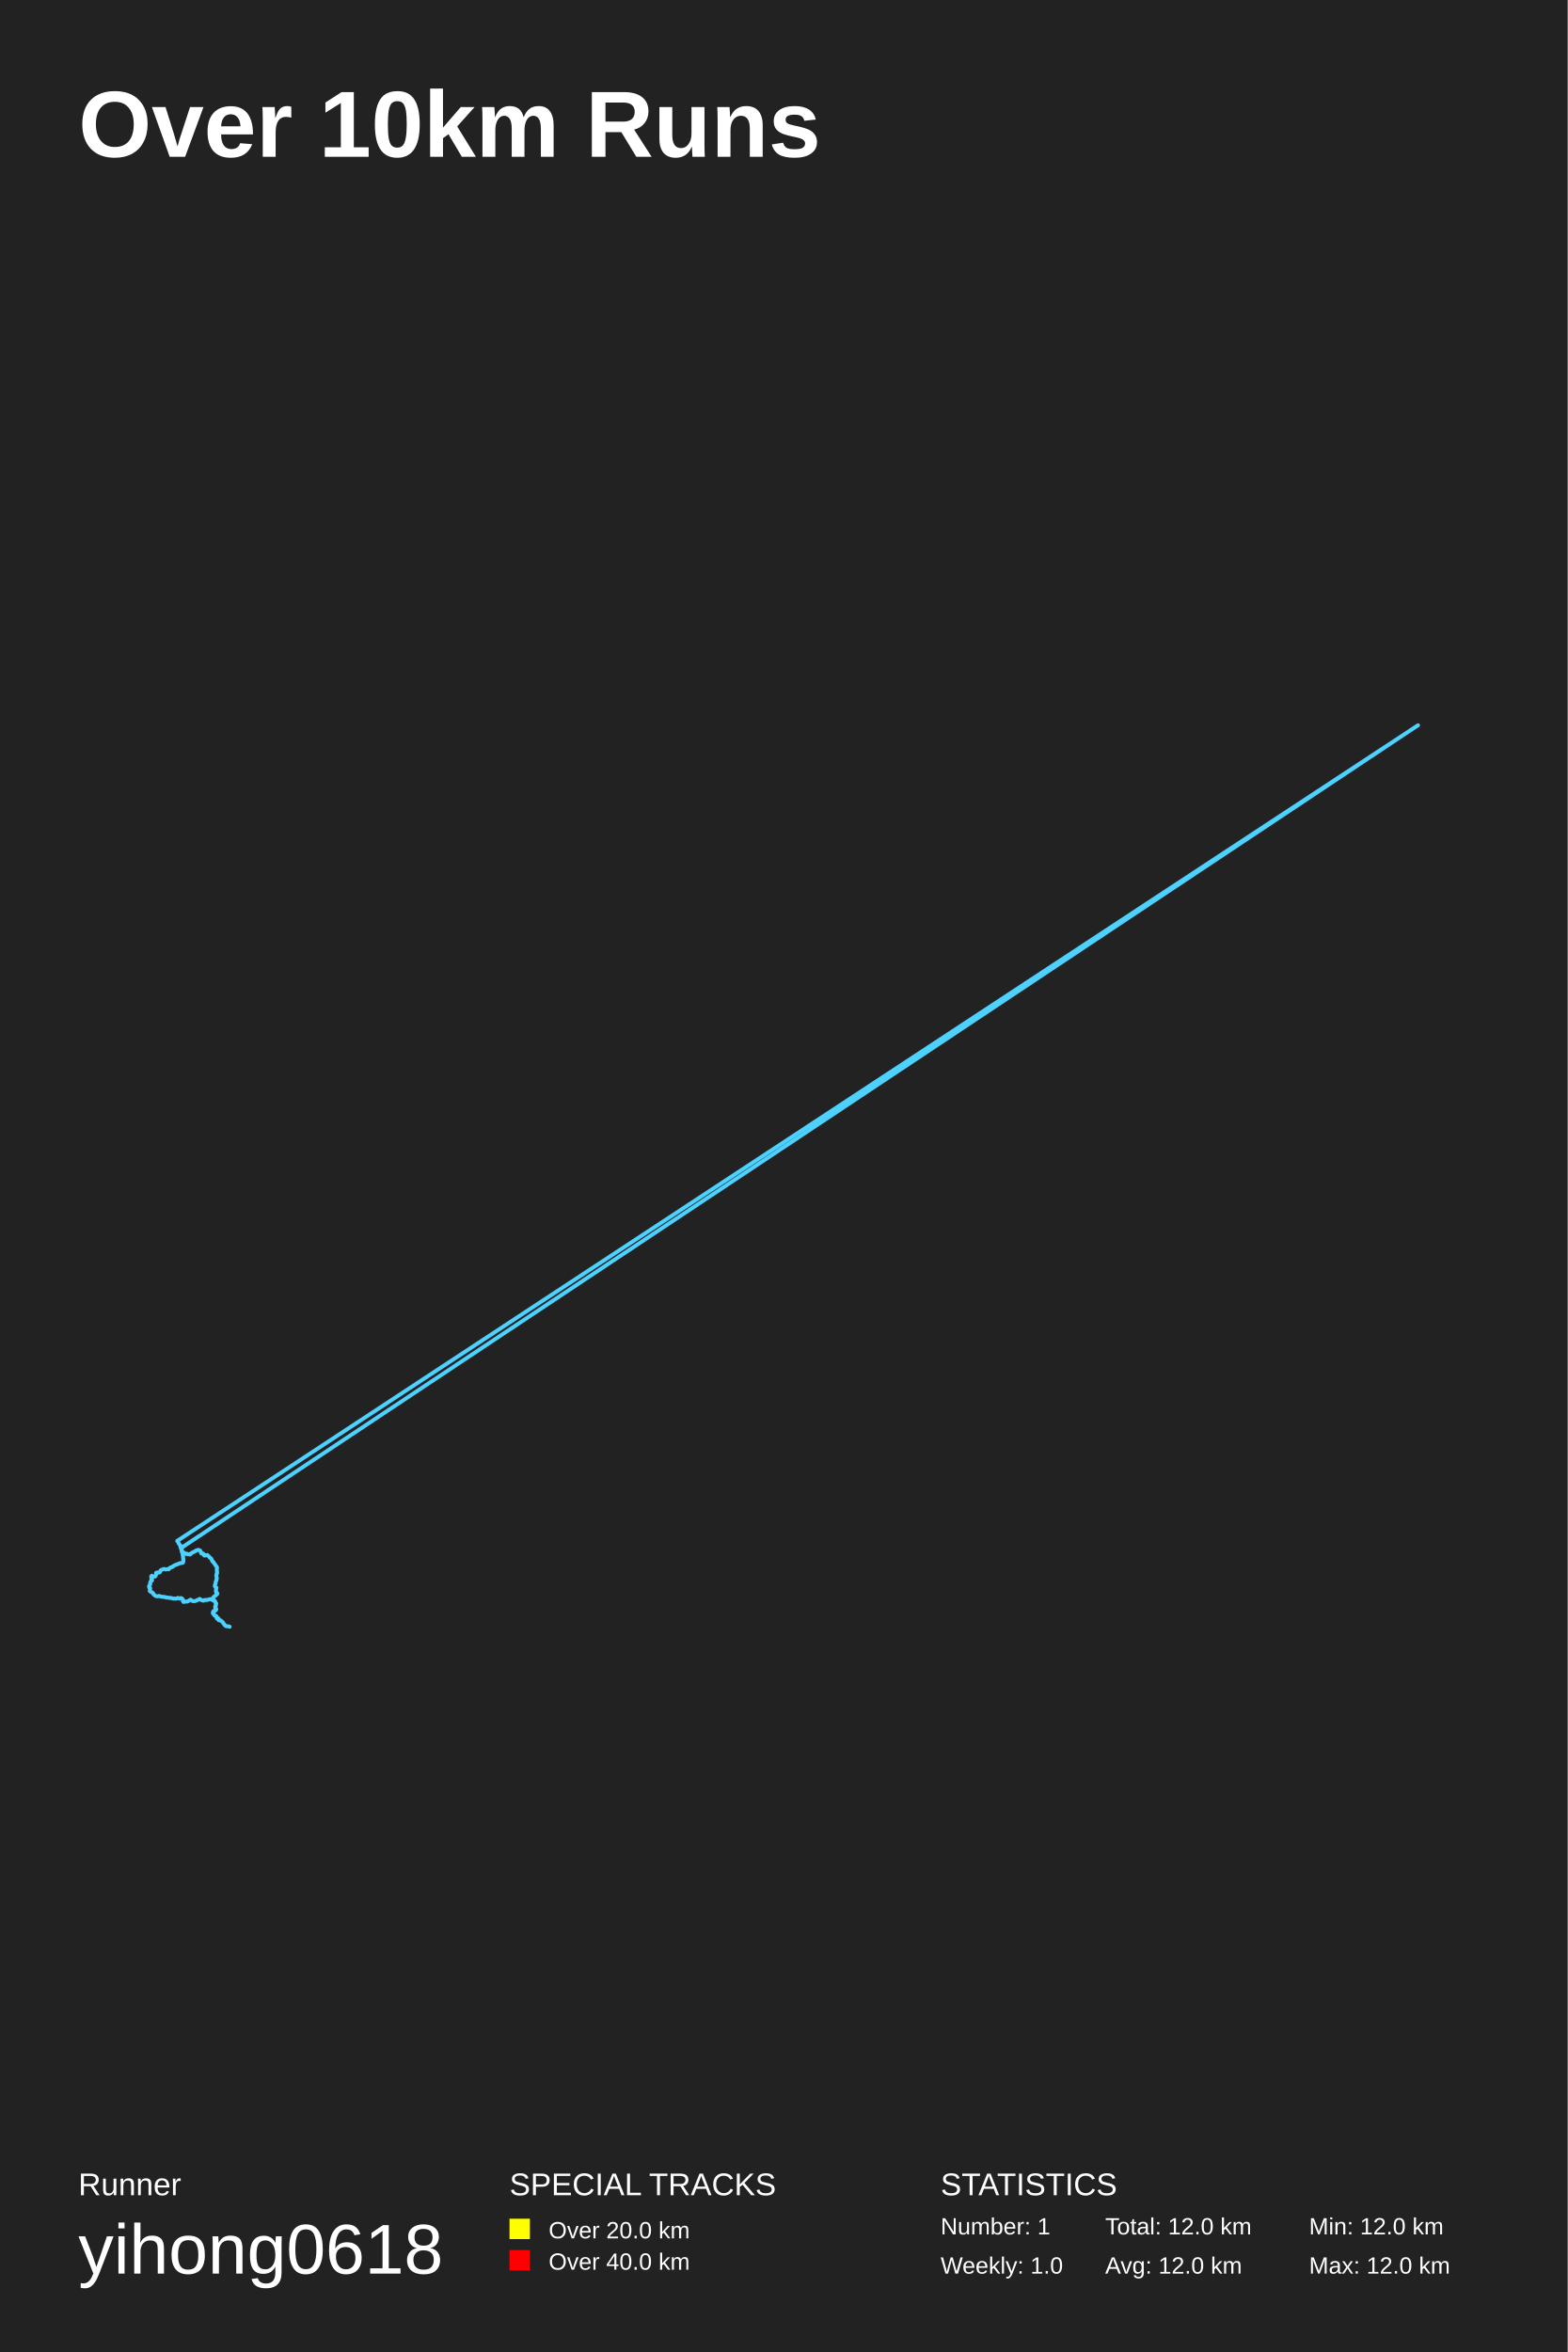
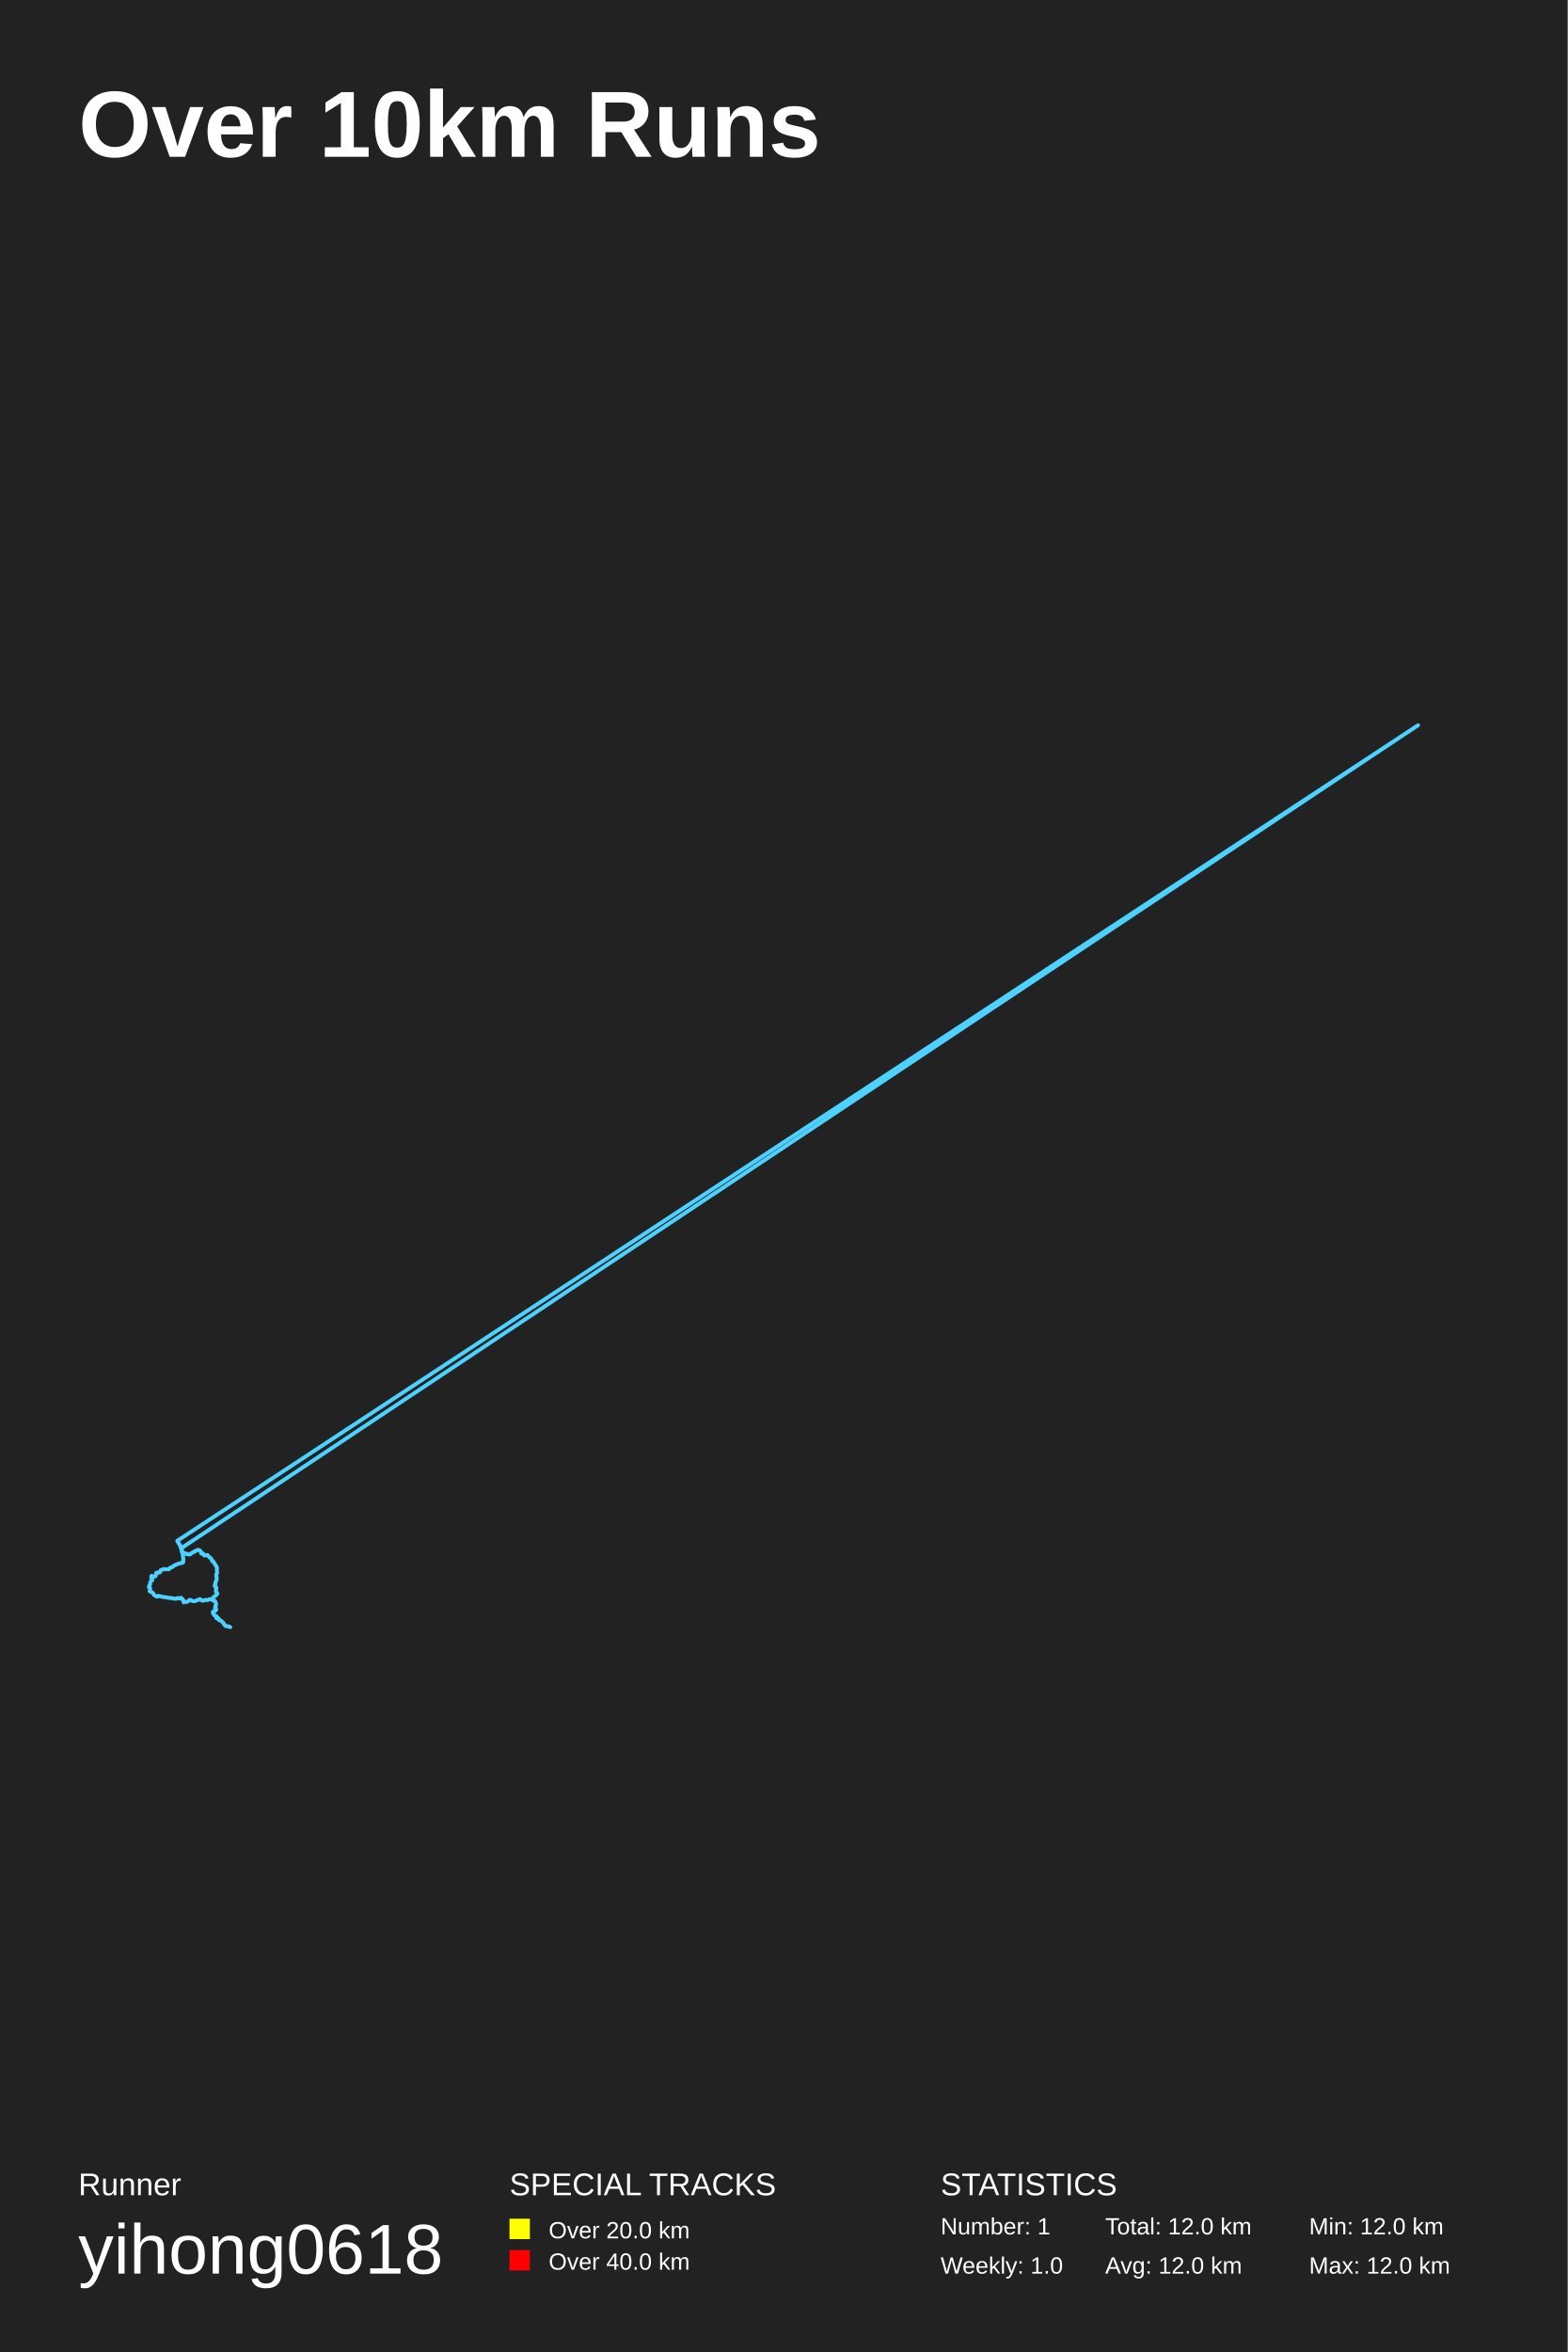
<svg xmlns="http://www.w3.org/2000/svg" baseProfile="full" height="300mm" version="1.1" viewBox="0,0,200,300" width="200mm">
  <defs />
  <rect fill="#222222" height="300" width="200" x="0" y="0" />
  <text fill="#FFFFFF" style="font-size:12px; font-family:Arial; font-weight:bold;" x="10" y="20">Over 10km Runs</text>
  <text fill="#FFFFFF" style="font-size:4px; font-family:Arial" x="10" y="280">Runner</text>
  <text fill="#FFFFFF" style="font-size:9px; font-family:Arial" x="10" y="290">yihong0618</text>
  <text fill="#FFFFFF" style="font-size:4px; font-family:Arial" x="65" y="280">SPECIAL TRACKS</text>
  <rect fill="yellow" height="2.6" width="2.6" x="65" y="283" />
  <text fill="#FFFFFF" style="font-size:3px; font-family:Arial" x="70" y="285.5">Over 20.0 km</text>
  <rect fill="red" height="2.6" width="2.6" x="65" y="287" />
  <text fill="#FFFFFF" style="font-size:3px; font-family:Arial" x="70" y="289.5">Over 40.0 km</text>
  <text fill="#FFFFFF" style="font-size:4px; font-family:Arial" x="120" y="280">STATISTICS</text>
  <text fill="#FFFFFF" style="font-size:3px; font-family:Arial" x="120" y="285">Number: 1</text>
  <text fill="#FFFFFF" style="font-size:3px; font-family:Arial" x="120" y="290">Weekly: 1.0</text>
  <text fill="#FFFFFF" style="font-size:3px; font-family:Arial" x="141" y="285">Total: 12.0 km</text>
  <text fill="#FFFFFF" style="font-size:3px; font-family:Arial" x="141" y="290">Avg: 12.0 km</text>
  <text fill="#FFFFFF" style="font-size:3px; font-family:Arial" x="167" y="285">Min: 12.0 km</text>
  <text fill="#FFFFFF" style="font-size:3px; font-family:Arial" x="167" y="290">Max: 12.0 km</text>
-   <polyline fill="none" opacity="1" points="28.236,206.764 28.136,206.722 28.055,206.664 27.903,206.658 27.832,206.548 27.884,206.453 27.77,206.421 27.647,206.427 27.614,206.269 27.604,206.142 27.495,206.126 27.39,206.079 27.31,205.979 27.238,205.884 27.153,205.774 27.157,205.637 27.257,205.484 27.395,205.463 27.533,205.368 27.561,205.231 27.476,205.163 27.471,205.026 27.443,204.899 27.533,204.778 27.538,204.641 27.571,204.52 27.476,204.425 27.462,204.272 27.367,204.178 27.214,204.13 27.229,204.141 27.253,204.141 27.229,204.146 27.224,204.151 27.229,204.141 27.219,204.146 27.214,204.151 27.214,204.146 27.186,204.135 27.138,203.972 27.157,203.883 27.186,203.782 27.257,203.709 27.338,203.651 27.4,203.582 27.509,203.498 27.609,203.408 27.699,203.34 27.728,203.25 27.68,203.161 27.58,203.098 27.547,202.966 27.552,202.855 27.571,202.761 27.566,202.65 27.618,202.524 27.514,202.445 27.481,202.402 27.414,202.334 27.409,202.181 27.462,202.06 27.509,201.949 27.509,201.818 27.542,201.686 27.609,201.575 27.623,201.438 27.661,201.333 27.628,201.233 27.628,201.122 27.599,201.049 27.599,200.938 27.633,200.764 27.699,200.659 27.699,200.548 27.661,200.427 27.671,200.295 27.661,200.158 27.685,199.958 27.675,199.906 27.167,199.168 27.086,199.147 27.072,199.073 27.015,198.978 27.015,198.931 26.991,198.889 26.958,198.815 26.906,198.752 26.83,198.726 26.763,198.689 26.725,198.625 26.678,198.552 26.573,198.473 26.507,198.383 26.435,198.341 26.359,198.357 26.25,198.378 26.174,198.404 26.055,198.404 26.003,198.32 25.965,198.225 25.922,198.167 25.822,198.151 25.718,198.162 25.713,198.114 25.713,198.099 25.713,198.109 25.699,198.114 25.685,198.125 25.67,198.125 25.699,198.125 25.689,198.13 25.68,198.12 25.699,198.099 25.694,198.088 25.623,197.993 25.609,197.925 25.571,197.83 25.542,197.804 25.514,197.767 25.442,197.73 25.385,197.698 25.305,197.704 25.271,197.693 25.257,197.688 25.195,197.714 25.129,197.746 25.072,197.783 25.015,197.772 24.967,197.809 24.887,197.856 24.829,197.914 24.782,197.935 24.734,197.946 24.663,197.977 24.606,198.009 24.516,198.056 24.426,198.088 24.354,198.183 24.269,198.267 24.169,198.267 24.122,198.251 24.017,198.251 23.946,198.251 23.974,198.23 23.965,198.225 23.984,198.236 23.946,198.257 23.889,198.209 23.827,198.172 23.784,198.199 23.699,198.199 23.656,198.136 23.561,198.193 23.485,198.104 23.437,198.025 23.361,197.999 23.357,197.983 23.338,197.972 23.276,197.893 23.209,197.862 23.195,197.877 23.209,197.867 23.171,197.841 23.181,197.756 23.195,197.682 23.167,197.63 23.119,197.561 23.1,197.514 23.057,197.456 23.043,197.377 23.01,197.272 23.005,197.114 22.924,197.056 22.886,196.966 22.829,196.919 22.806,196.866 22.768,196.761 22.701,196.676 22.682,196.608 22.668,196.592 22.625,196.587 22.644,196.592 22.644,196.603 22.635,196.592 22.644,196.597 22.644,196.581 22.682,196.555 22.696,196.513 22.692,196.539 22.616,196.524 22.63,196.534 22.62,196.534 22.639,196.539 22.63,196.539 22.63,196.534 22.63,196.524 22.63,196.529 22.639,196.524 180.91,92.509 180.815,92.568 180.815,92.568 180.815,92.568 180.815,92.568 180.724,92.626 23.086,197.466 23.119,197.582 23.195,197.64 23.167,197.746 23.19,197.851 23.2,197.962 23.257,198.035 23.3,198.141 23.295,198.288 23.323,198.394 23.347,198.583 23.366,198.731 23.38,198.82 23.395,198.984 23.366,199.126 23.38,199.215 23.347,199.31 23.195,199.358 23.034,199.373 22.92,199.405 22.796,199.447 22.658,199.516 22.544,199.558 22.425,199.589 22.34,199.637 22.231,199.69 22.126,199.737 22.083,199.8 22.05,199.826 22.05,199.821 22.017,199.848 21.95,199.884 21.87,199.911 21.765,199.921 21.694,199.995 21.623,200.027 21.589,200.1 21.528,200.164 21.423,200.153 21.337,200.143 21.223,200.174 21.124,200.185 21.038,200.148 20.953,200.127 20.843,200.148 20.791,200.164 20.729,200.195 20.639,200.232 20.549,200.258 20.487,200.316 20.44,200.395 20.435,200.474 20.402,200.532 20.359,200.548 20.33,200.569 20.273,200.58 20.173,200.59 20.093,200.564 19.983,200.59 19.907,200.622 19.931,200.664 19.931,200.733 19.926,200.796 19.893,200.843 19.879,200.885 19.869,200.938 19.85,201.017 19.76,201.091 19.656,201.08 19.594,201.101 19.513,201.154 19.432,201.159 19.413,201.122 19.371,201.101 19.361,201.096 19.318,201.054 19.356,201.028 19.371,200.985 19.38,201.001 19.328,201.033 19.28,201.091 19.333,201.222 19.314,201.38 19.399,201.496 19.39,201.602 19.261,201.649 19.185,201.791 19.143,201.96 19.171,202.076 19.062,202.218 19.01,202.366 19.057,202.513 19.162,202.571 19.128,202.65 19.152,202.75 19.095,202.903 19.162,202.982 19.257,203.056 19.385,203.098 19.518,203.187 19.575,203.335 19.698,203.456 19.855,203.561 20.012,203.614 20.14,203.603 20.321,203.556 20.473,203.63 20.649,203.661 20.81,203.688 20.981,203.693 21.071,203.703 21.176,203.767 21.309,203.767 21.442,203.777 21.575,203.814 21.718,203.809 21.851,203.825 21.974,203.867 22.112,203.893 22.264,203.904 22.43,203.914 22.573,203.867 22.696,203.814 22.801,203.861 22.953,203.904 23.057,203.83 23.133,203.835 23.233,203.914 23.361,204.062 23.333,204.214 23.418,204.336 23.48,204.304 23.67,204.288 23.837,204.278 24.012,204.241 24.15,204.12 24.316,204.041 24.445,204.135 24.582,204.225 24.815,204.225 24.925,204.199 25.058,204.151 25.195,204.067 25.357,204.046 25.476,203.94 25.594,204.02 25.723,204.109 25.837,204.141 25.965,204.162 26.055,204.104 26.203,204.062 26.364,204.093 26.497,204.062 26.63,204.02 26.725,203.988 26.844,203.967 26.996,204.041 27.134,204.072 27.195,204.088 27.343,204.141 27.457,204.251 27.485,204.399 27.585,204.52 27.566,204.678 27.519,204.815 27.509,204.983 27.471,205.131 27.595,205.247 27.547,205.373 27.414,205.468 27.281,205.521 27.229,205.642 27.234,205.81 27.333,205.942 27.438,206.084 27.595,206.137 27.652,206.258 27.671,206.39 27.842,206.4 27.899,206.516 28.013,206.622 28.184,206.716 28.302,206.816 28.426,206.917 28.488,207.064 28.607,207.159 28.687,207.312 28.835,207.422 28.996,207.427 29.167,207.443 29.3,207.491" stroke="#4DD2FF" stroke-dasharray="none" stroke-linecap="round" stroke-linejoin="round" stroke-width="0.5" />
+   <polyline fill="none" opacity="1" points="28.207,206.74 28.098,206.708 28.013,206.656 27.894,206.614 27.856,206.514 27.851,206.403 27.723,206.44 27.595,206.392 27.623,206.208 27.557,206.134 27.457,206.113 27.352,206.04 27.295,205.934 27.205,205.855 27.162,205.713 27.167,205.581 27.338,205.486 27.457,205.455 27.566,205.302 27.538,205.197 27.433,205.107 27.471,204.986 27.471,204.839 27.542,204.728 27.566,204.591 27.542,204.475 27.485,204.359 27.428,204.228 27.333,204.143 27.224,204.143 27.224,204.138 27.243,204.143 27.214,204.149 27.224,204.149 27.219,204.149 27.21,204.154 27.214,204.159 27.214,204.154 27.138,204.059 27.138,203.933 27.153,203.854 27.214,203.753 27.276,203.685 27.343,203.638 27.447,203.564 27.552,203.48 27.656,203.38 27.718,203.306 27.718,203.216 27.633,203.142 27.571,203.048 27.533,202.905 27.566,202.821 27.576,202.732 27.59,202.595 27.599,202.489 27.485,202.437 27.462,202.368 27.39,202.279 27.428,202.105 27.49,202.031 27.495,201.91 27.504,201.757 27.585,201.625 27.623,201.52 27.633,201.399 27.652,201.288 27.618,201.188 27.614,201.083 27.595,200.999 27.58,200.862 27.661,200.725 27.694,200.609 27.694,200.498 27.661,200.377 27.675,200.24 27.666,200.098 27.675,199.924 27.205,199.155 27.157,199.16 27.077,199.129 27.048,199.028 27.024,198.965 27.005,198.934 26.982,198.855 26.929,198.802 26.868,198.739 26.811,198.712 26.768,198.681 26.706,198.596 26.635,198.528 26.535,198.444 26.469,198.349 26.407,198.344 26.312,198.38 26.222,198.391 26.127,198.412 26.022,198.375 25.989,198.28 25.941,198.212 25.889,198.149 25.775,198.164 25.704,198.149 25.699,198.122 25.732,198.112 25.708,198.122 25.694,198.149 25.68,198.128 25.67,198.133 25.685,198.154 25.685,198.133 25.699,198.122 25.699,198.117 25.656,198.049 25.628,197.954 25.609,197.891 25.566,197.822 25.537,197.801 25.485,197.764 25.423,197.722 25.347,197.733 25.29,197.69 25.257,197.706 25.248,197.685 25.167,197.727 25.1,197.769 25.058,197.796 24.982,197.79 24.934,197.833 24.848,197.864 24.82,197.922 24.763,197.933 24.711,197.97 24.654,197.975 24.568,198.033 24.483,198.064 24.392,198.138 24.326,198.222 24.231,198.27 24.155,198.259 24.079,198.265 23.989,198.254 23.951,198.244 23.965,198.228 23.993,198.244 23.97,198.244 23.917,198.244 23.865,198.191 23.808,198.17 23.756,198.217 23.684,198.159 23.608,198.159 23.537,198.164 23.471,198.08 23.409,198.017 23.357,197.985 23.347,197.98 23.319,197.943 23.262,197.875 23.195,197.875 23.2,197.875 23.19,197.859 23.167,197.812 23.195,197.722 23.2,197.669 23.133,197.611 23.114,197.548 23.086,197.474 23.048,197.432 23.029,197.337 23.005,197.232 22.981,197.085 22.905,197.027 22.882,196.948 22.81,196.895 22.806,196.821 22.744,196.737 22.682,196.653 22.673,196.595 22.639,196.584 22.625,196.6 22.649,196.6 22.639,196.595 22.63,196.589 22.639,196.589 22.654,196.595 22.687,196.521 22.692,196.516 22.658,196.542 22.639,196.531 22.625,196.542 22.616,196.552 22.625,196.542 22.625,196.537 22.63,196.537 22.635,196.521 22.639,196.531 22.63,196.526 180.91,92.512 180.815,92.57 180.815,92.57 180.815,92.57 180.739,92.612 180.629,92.686 23.105,197.495 23.143,197.611 23.186,197.69 23.167,197.796 23.181,197.912 23.224,198.001 23.281,198.091 23.304,198.212 23.314,198.344 23.328,198.496 23.361,198.639 23.376,198.77 23.39,198.886 23.38,199.044 23.371,199.171 23.371,199.25 23.285,199.344 23.114,199.35 22.996,199.397 22.863,199.418 22.734,199.466 22.597,199.524 22.482,199.566 22.387,199.603 22.297,199.671 22.188,199.708 22.093,199.771 22.064,199.813 22.05,199.829 22.05,199.834 21.998,199.871 21.927,199.903 21.822,199.908 21.741,199.95 21.656,200.014 21.613,200.061 21.57,200.15 21.475,200.172 21.39,200.14 21.28,200.156 21.19,200.177 21.086,200.177 20.995,200.129 20.9,200.129 20.824,200.172 20.763,200.177 20.691,200.229 20.596,200.245 20.506,200.272 20.459,200.345 20.43,200.435 20.44,200.509 20.397,200.546 20.349,200.567 20.311,200.577 20.235,200.598 20.135,200.582 20.045,200.572 19.941,200.614 19.917,200.635 19.936,200.693 19.922,200.772 19.907,200.809 19.898,200.862 19.888,200.909 19.865,200.967 19.817,201.062 19.713,201.072 19.641,201.104 19.575,201.12 19.494,201.178 19.428,201.151 19.394,201.099 19.371,201.114 19.342,201.072 19.328,201.051 19.375,201.004 19.361,200.988 19.333,201.03 19.304,201.051 19.304,201.146 19.304,201.304 19.337,201.436 19.432,201.552 19.342,201.62 19.238,201.699 19.152,201.852 19.166,201.999 19.128,202.136 19.024,202.279 19.0,202.463 19.1,202.51 19.162,202.6 19.152,202.695 19.119,202.805 19.086,202.963 19.195,203.011 19.314,203.074 19.432,203.121 19.556,203.243 19.603,203.385 19.741,203.501 19.907,203.595 20.074,203.653 20.216,203.553 20.378,203.58 20.544,203.638 20.715,203.674 20.891,203.701 21.01,203.706 21.133,203.732 21.238,203.759 21.366,203.769 21.485,203.806 21.632,203.822 21.779,203.817 21.912,203.848 22.026,203.864 22.155,203.901 22.297,203.912 22.478,203.922 22.62,203.848 22.73,203.827 22.858,203.875 23.015,203.88 23.095,203.79 23.152,203.89 23.314,203.98 23.333,204.122 23.409,204.238 23.442,204.391 23.542,204.275 23.742,204.328 23.922,204.296 24.074,204.17 24.202,204.064 24.383,204.091 24.492,204.191 24.668,204.233 24.867,204.228 24.972,204.18 25.105,204.133 25.267,204.064 25.414,203.996 25.509,203.98 25.632,204.054 25.765,204.159 25.894,204.159 26.008,204.143 26.108,204.096 26.26,204.07 26.431,204.106 26.559,204.054 26.673,204.006 26.768,203.98 26.906,203.991 27.043,204.059 27.181,204.085 27.272,204.117 27.39,204.175 27.481,204.317 27.533,204.454 27.566,204.586 27.566,204.749 27.504,204.891 27.476,205.039 27.547,205.17 27.595,205.313 27.495,205.429 27.352,205.465 27.243,205.587 27.21,205.718 27.276,205.871 27.352,206.008 27.504,206.103 27.642,206.182 27.633,206.319 27.732,206.403 27.884,206.424 27.932,206.577 28.055,206.651 28.236,206.751 28.345,206.861 28.464,206.961 28.521,207.109 28.645,207.214 28.735,207.372 28.896,207.43 29.063,207.43 29.224,207.472 29.371,207.541" stroke="#4DD2FF" stroke-dasharray="none" stroke-linecap="round" stroke-linejoin="round" stroke-width="0.5" />
</svg>
